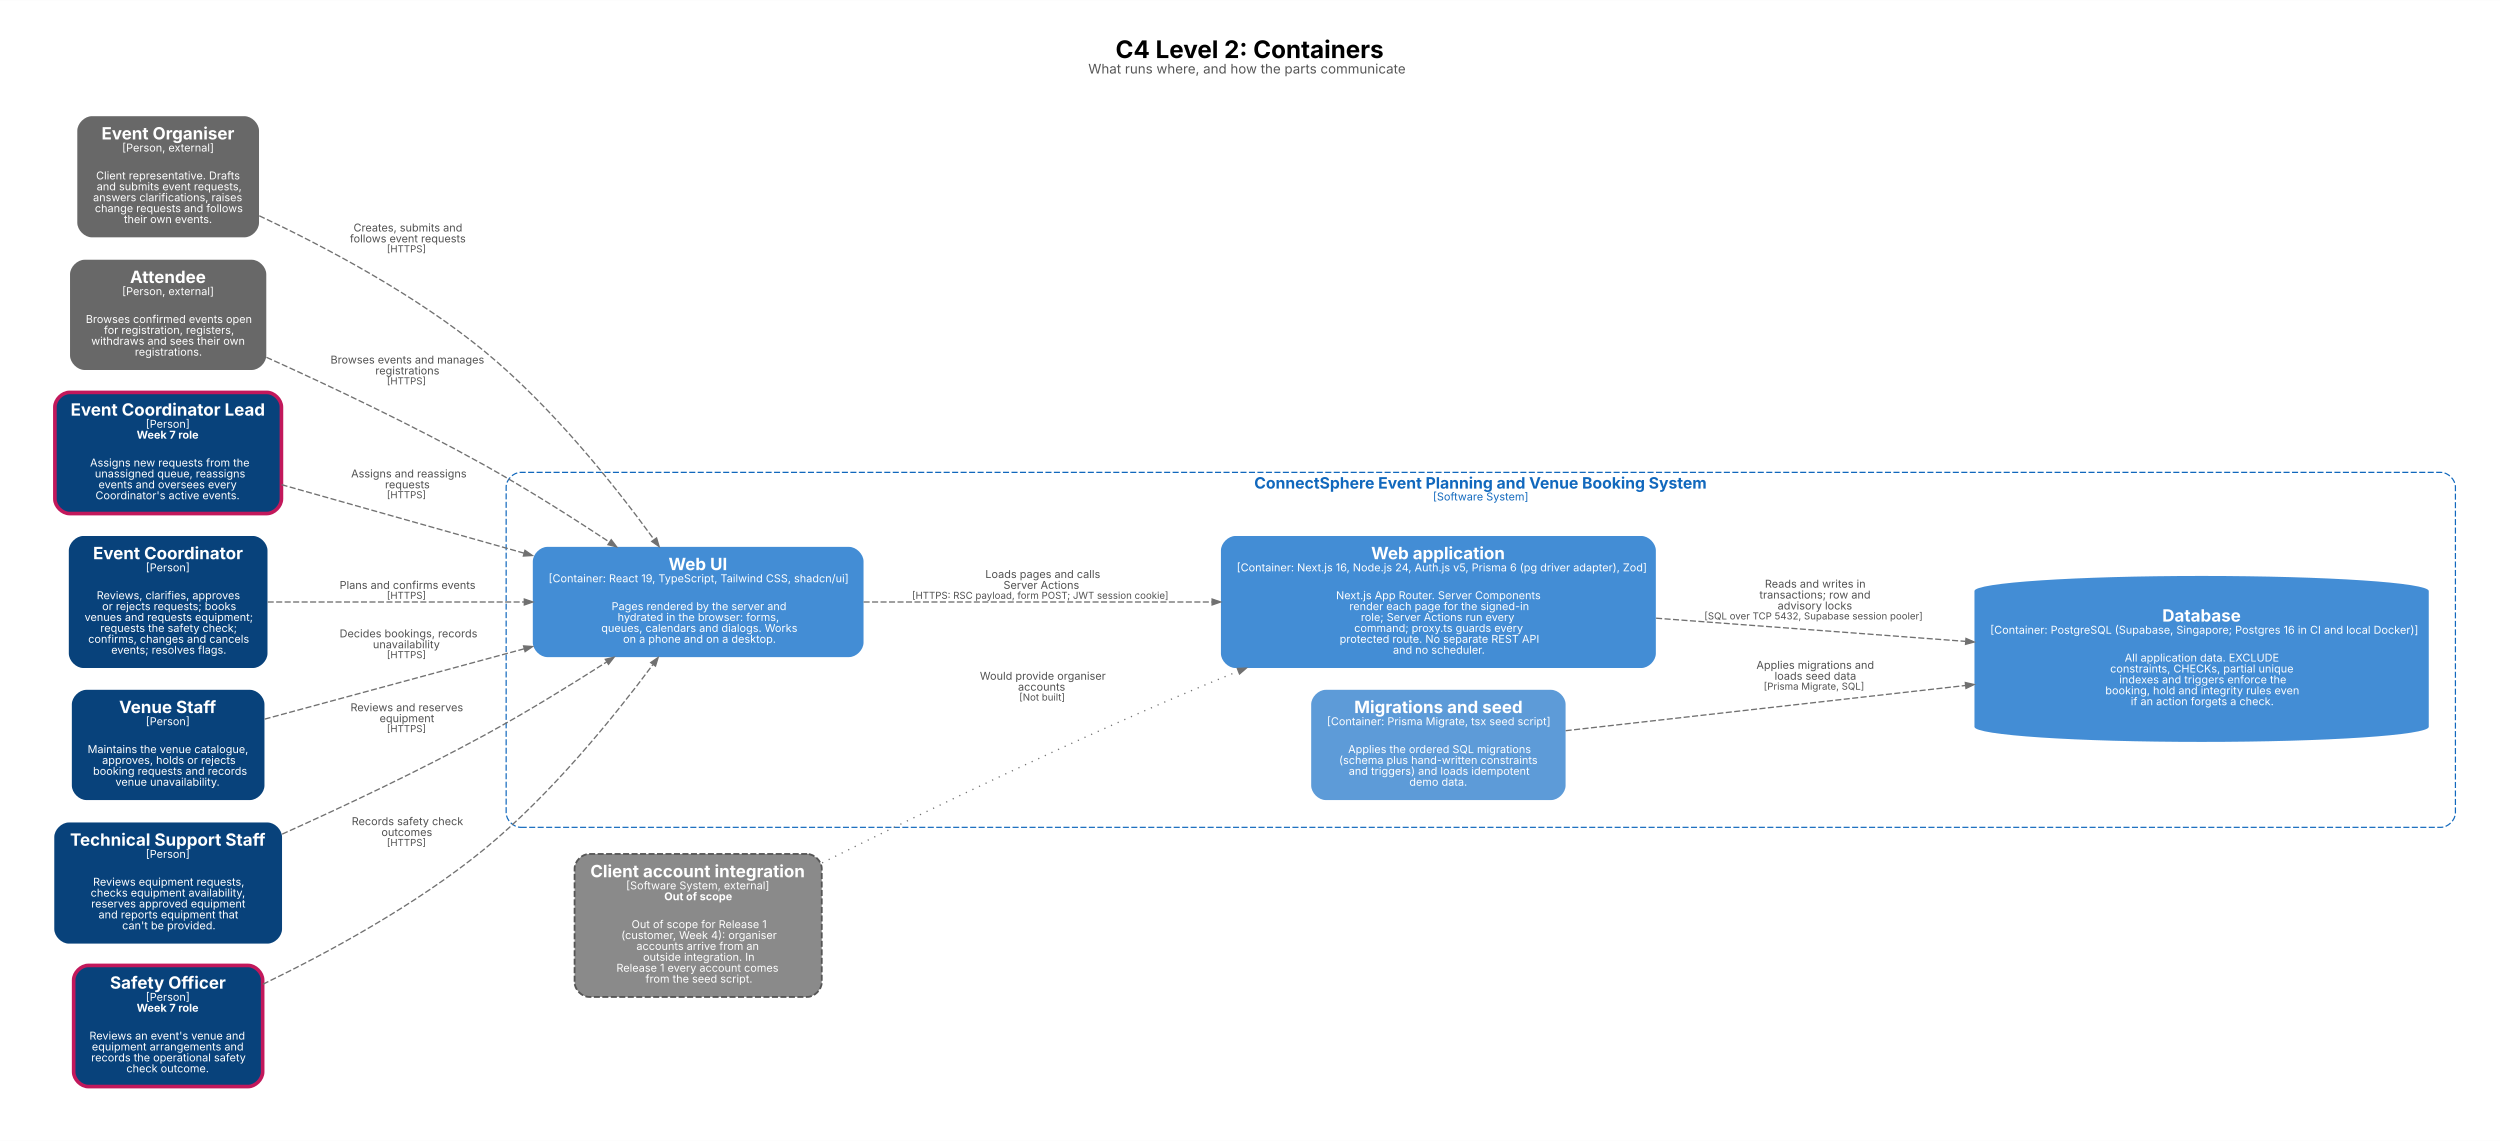
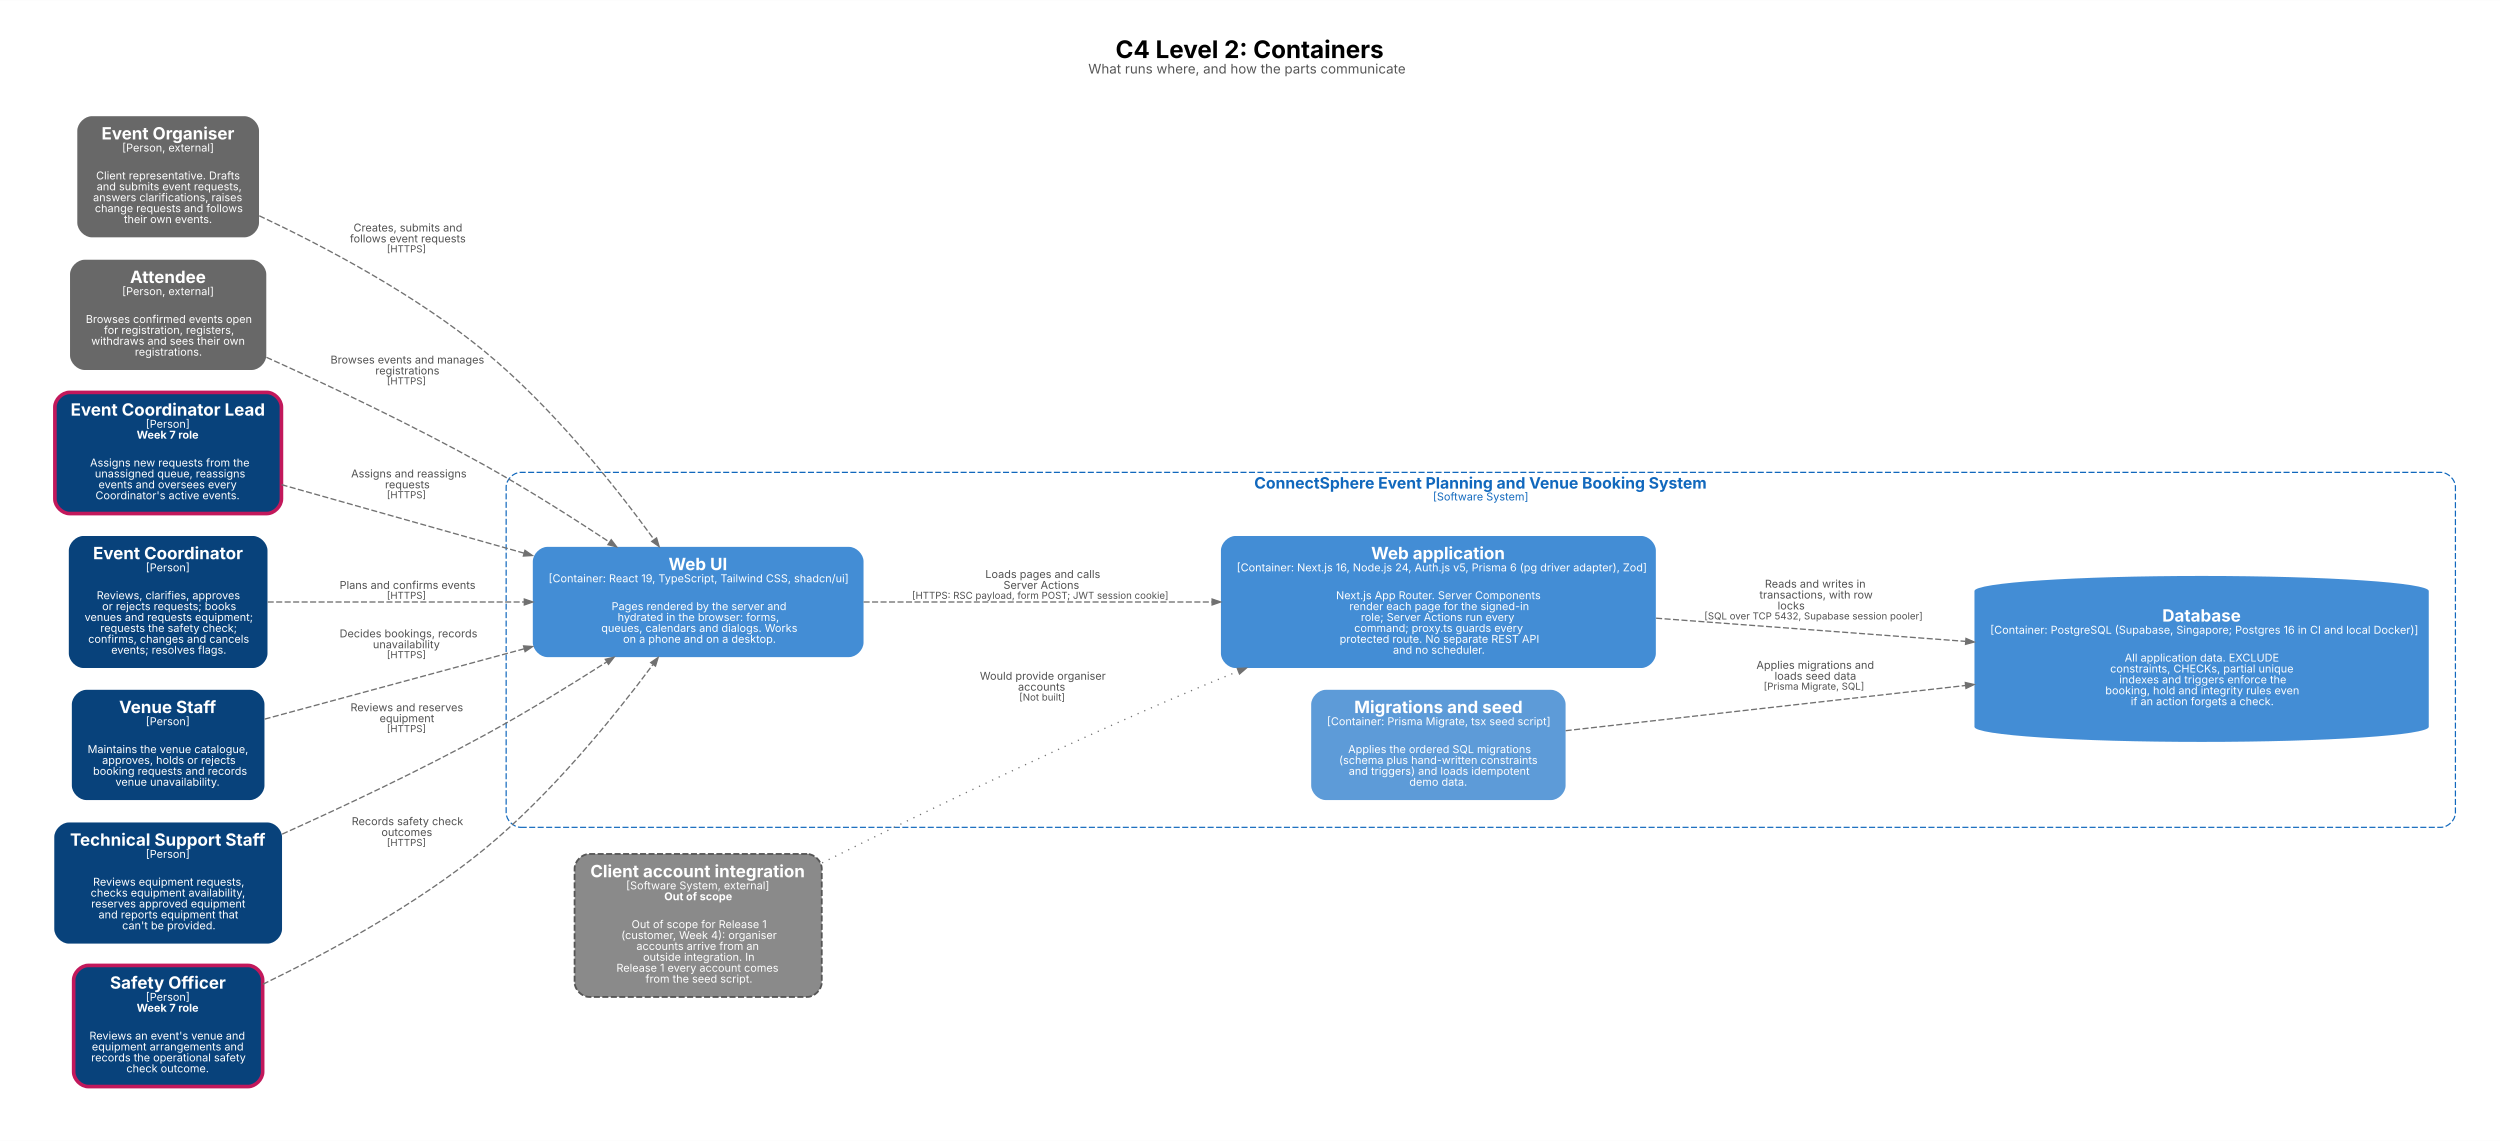
<svg xmlns="http://www.w3.org/2000/svg" width="2064pt" height="942pt" viewBox="0.00 0.00 2063.60 941.60">
  <g id="graph0" class="graph" transform="scale(1 1) rotate(0) translate(28.8 912.8)">
    <polygon fill="white" stroke="transparent" points="-28.8,28.8 -28.8,-912.8 2034.8,-912.8 2034.8,28.8 -28.8,28.8" />
    <text text-anchor="start" x="892" y="-865" font-family="Inter" font-weight="bold" font-size="20.00">C4 Level 2: Containers</text>
    <text text-anchor="start" x="869.5" y="-852.2" font-family="Inter" font-size="11.00" fill="#555555">What runs where, and how the parts communicate</text>
    <text text-anchor="start" x="1001" y="-840.4" font-family="Inter" font-size="12.00"> </text>
    <g id="clust1" class="cluster">
</g>
    <g id="clust2" class="cluster">
      <path fill="white" stroke="#1168bd" stroke-dasharray="5,2" d="M401,-230C401,-230 1986,-230 1986,-230 1992,-230 1998,-236 1998,-242 1998,-242 1998,-511 1998,-511 1998,-517 1992,-523 1986,-523 1986,-523 401,-523 401,-523 395,-523 389,-517 389,-511 389,-511 389,-242 389,-242 389,-236 395,-230 401,-230" />
      <text text-anchor="start" x="1006.5" y="-509.6" font-family="Inter" font-weight="bold" font-size="13.00" fill="#1168bd">ConnectSphere Event Planning and Venue Booking System</text>
      <text text-anchor="start" x="1154" y="-499.8" font-family="Inter" font-size="9.00" fill="#1168bd">[Software System]</text>
    </g>
    <g id="node1" class="node">
      <path fill="#686868" stroke="black" stroke-width="0" d="M173,-817C173,-817 47,-817 47,-817 41,-817 35,-811 35,-805 35,-805 35,-729 35,-729 35,-723 41,-717 47,-717 47,-717 173,-717 173,-717 179,-717 185,-723 185,-729 185,-729 185,-805 185,-805 185,-811 179,-817 173,-817" />
      <text text-anchor="start" x="55" y="-797.8" font-family="Inter" font-weight="bold" font-size="14.00" fill="#ffffff">Event Organiser</text>
      <text text-anchor="start" x="72" y="-787.8" font-family="Inter" font-size="9.00" fill="#ffffff">[Person, external]</text>
      <text text-anchor="start" x="50.5" y="-764.8" font-family="Inter" font-size="9.00" fill="#ffffff">Client representative. Drafts</text>
      <text text-anchor="start" x="51" y="-755.8" font-family="Inter" font-size="9.00" fill="#ffffff">and submits event requests,</text>
      <text text-anchor="start" x="48" y="-746.8" font-family="Inter" font-size="9.00" fill="#ffffff">answers clarifications, raises</text>
      <text text-anchor="start" x="49.5" y="-737.8" font-family="Inter" font-size="9.00" fill="#ffffff">change requests and follows</text>
      <text text-anchor="start" x="73.5" y="-728.8" font-family="Inter" font-size="9.00" fill="#ffffff">their own events.</text>
    </g>
    <g id="node8" class="node">
      <path fill="#438dd5" stroke="black" stroke-width="0" d="M672,-461.5C672,-461.5 423,-461.5 423,-461.5 417,-461.5 411,-455.5 411,-449.5 411,-449.5 411,-382.5 411,-382.5 411,-376.5 417,-370.5 423,-370.5 423,-370.5 672,-370.5 672,-370.5 678,-370.5 684,-376.5 684,-382.5 684,-382.5 684,-449.5 684,-449.5 684,-455.5 678,-461.5 672,-461.5" />
      <text text-anchor="start" x="523" y="-442.3" font-family="Inter" font-weight="bold" font-size="14.00" fill="#ffffff">Web UI</text>
      <text text-anchor="start" x="424" y="-432.3" font-family="Inter" font-size="9.00" fill="#ffffff">[Container: React 19, TypeScript, Tailwind CSS, shadcn/ui]</text>
      <text text-anchor="start" x="476" y="-409.3" font-family="Inter" font-size="9.00" fill="#ffffff">Pages rendered by the server and</text>
      <text text-anchor="start" x="481" y="-400.3" font-family="Inter" font-size="9.00" fill="#ffffff">hydrated in the browser: forms,</text>
      <text text-anchor="start" x="467.5" y="-391.3" font-family="Inter" font-size="9.00" fill="#ffffff">queues, calendars and dialogs. Works</text>
      <text text-anchor="start" x="485.5" y="-382.3" font-family="Inter" font-size="9.00" fill="#ffffff">on a phone and on a desktop.</text>
    </g>
    <g id="edge1" class="edge">
      <path fill="none" stroke="#707070" stroke-width="1.1" stroke-dasharray="5,2" d="M185.18,-734.81C239.76,-709.09 314.04,-669.7 371,-623 426.62,-577.4 478.31,-512.59 510.98,-467.68" />
      <polygon fill="#707070" stroke="#707070" stroke-width="1.1" points="513.15,-468.86 515.26,-461.76 509.18,-465.99 513.15,-468.86" />
      <text text-anchor="start" x="263" y="-721.8" font-family="Inter" font-size="9.00" fill="#505050">Creates, submits and</text>
      <text text-anchor="start" x="260" y="-712.8" font-family="Inter" font-size="9.00" fill="#505050">follows event requests</text>
      <text text-anchor="start" x="290.5" y="-704.6" font-family="Inter" font-size="8.00" fill="#505050">[HTTPS]</text>
    </g>
    <g id="node2" class="node">
      <path fill="#686868" stroke="black" stroke-width="0" d="M179,-698.5C179,-698.5 41,-698.5 41,-698.5 35,-698.5 29,-692.5 29,-686.5 29,-686.5 29,-619.5 29,-619.5 29,-613.5 35,-607.5 41,-607.5 41,-607.5 179,-607.5 179,-607.5 185,-607.5 191,-613.5 191,-619.5 191,-619.5 191,-686.5 191,-686.5 191,-692.5 185,-698.5 179,-698.5" />
      <text text-anchor="start" x="78.5" y="-679.3" font-family="Inter" font-weight="bold" font-size="14.00" fill="#ffffff">Attendee</text>
      <text text-anchor="start" x="72" y="-669.3" font-family="Inter" font-size="9.00" fill="#ffffff">[Person, external]</text>
      <text text-anchor="start" x="42" y="-646.3" font-family="Inter" font-size="9.00" fill="#ffffff">Browses confirmed events open</text>
      <text text-anchor="start" x="57" y="-637.3" font-family="Inter" font-size="9.00" fill="#ffffff">for registration, registers,</text>
      <text text-anchor="start" x="46.5" y="-628.3" font-family="Inter" font-size="9.00" fill="#ffffff">withdraws and sees their own</text>
      <text text-anchor="start" x="82.5" y="-619.3" font-family="Inter" font-size="9.00" fill="#ffffff">registrations.</text>
    </g>
    <g id="edge2" class="edge">
      <path fill="none" stroke="#707070" stroke-width="1.1" stroke-dasharray="5,2" d="M191.11,-617.98C243.21,-594.44 312.14,-561.81 371,-529 405.72,-509.65 442.91,-486.13 474.07,-465.58" />
      <polygon fill="#707070" stroke="#707070" stroke-width="1.1" points="475.73,-467.41 480.22,-461.51 473.03,-463.33 475.73,-467.41" />
      <text text-anchor="start" x="244" y="-612.8" font-family="Inter" font-size="9.00" fill="#505050">Browses events and manages</text>
      <text text-anchor="start" x="281" y="-603.8" font-family="Inter" font-size="9.00" fill="#505050">registrations</text>
      <text text-anchor="start" x="290.5" y="-595.6" font-family="Inter" font-size="8.00" fill="#505050">[HTTPS]</text>
    </g>
    <g id="node3" class="node">
      <path fill="#08427b" stroke="#c2185b" stroke-width="3" d="M191.5,-589C191.5,-589 28.5,-589 28.5,-589 22.5,-589 16.5,-583 16.5,-577 16.5,-577 16.5,-501 16.5,-501 16.5,-495 22.5,-489 28.5,-489 28.5,-489 191.5,-489 191.5,-489 197.5,-489 203.5,-495 203.5,-501 203.5,-501 203.5,-577 203.5,-577 203.5,-583 197.5,-589 191.5,-589" />
      <text text-anchor="start" x="29.5" y="-569.8" font-family="Inter" font-weight="bold" font-size="14.00" fill="#ffffff">Event Coordinator Lead</text>
      <text text-anchor="start" x="91.5" y="-559.8" font-family="Inter" font-size="9.00" fill="#ffffff">[Person]</text>
      <text text-anchor="start" x="84" y="-550.8" font-family="Inter" font-weight="bold" font-size="9.00" fill="#ffffff">Week 7 role</text>
      <text text-anchor="start" x="45.5" y="-527.8" font-family="Inter" font-size="9.00" fill="#ffffff">Assigns new requests from the</text>
      <text text-anchor="start" x="49.5" y="-518.8" font-family="Inter" font-size="9.00" fill="#ffffff">unassigned queue, reassigns</text>
      <text text-anchor="start" x="52.5" y="-509.8" font-family="Inter" font-size="9.00" fill="#ffffff">events and oversees every</text>
      <text text-anchor="start" x="50" y="-500.8" font-family="Inter" font-size="9.00" fill="#ffffff">Coordinator's active events.</text>
    </g>
    <g id="edge3" class="edge">
      <path fill="none" stroke="#707070" stroke-width="1.1" stroke-dasharray="5,2" d="M203.62,-512.84C261.81,-496.4 338.05,-474.87 403.86,-456.29" />
      <polygon fill="#707070" stroke="#707070" stroke-width="1.1" points="404.53,-458.64 410.6,-454.38 403.2,-453.93 404.53,-458.64" />
      <text text-anchor="start" x="261" y="-518.8" font-family="Inter" font-size="9.00" fill="#505050">Assigns and reassigns</text>
      <text text-anchor="start" x="289" y="-509.8" font-family="Inter" font-size="9.00" fill="#505050">requests</text>
      <text text-anchor="start" x="290.5" y="-501.6" font-family="Inter" font-size="8.00" fill="#505050">[HTTPS]</text>
    </g>
    <g id="node4" class="node">
      <path fill="#08427b" stroke="black" stroke-width="0" d="M180,-470.5C180,-470.5 40,-470.5 40,-470.5 34,-470.5 28,-464.5 28,-458.5 28,-458.5 28,-373.5 28,-373.5 28,-367.5 34,-361.5 40,-361.5 40,-361.5 180,-361.5 180,-361.5 186,-361.5 192,-367.5 192,-373.5 192,-373.5 192,-458.5 192,-458.5 192,-464.5 186,-470.5 180,-470.5" />
      <text text-anchor="start" x="48" y="-451.3" font-family="Inter" font-weight="bold" font-size="14.00" fill="#ffffff">Event Coordinator</text>
      <text text-anchor="start" x="91.5" y="-441.3" font-family="Inter" font-size="9.00" fill="#ffffff">[Person]</text>
      <text text-anchor="start" x="51" y="-418.3" font-family="Inter" font-size="9.00" fill="#ffffff">Reviews, clarifies, approves</text>
      <text text-anchor="start" x="55.5" y="-409.3" font-family="Inter" font-size="9.00" fill="#ffffff">or rejects requests; books</text>
      <text text-anchor="start" x="41" y="-400.3" font-family="Inter" font-size="9.00" fill="#ffffff">venues and requests equipment;</text>
      <text text-anchor="start" x="54" y="-391.3" font-family="Inter" font-size="9.00" fill="#ffffff">requests the safety check;</text>
      <text text-anchor="start" x="44" y="-382.3" font-family="Inter" font-size="9.00" fill="#ffffff">confirms, changes and cancels</text>
      <text text-anchor="start" x="63" y="-373.3" font-family="Inter" font-size="9.00" fill="#ffffff">events; resolves flags.</text>
    </g>
    <g id="edge4" class="edge">
      <path fill="none" stroke="#707070" stroke-width="1.1" stroke-dasharray="5,2" d="M192.15,-416C251.51,-416 333.59,-416 403.8,-416" />
      <polygon fill="#707070" stroke="#707070" stroke-width="1.1" points="403.99,-418.45 410.99,-416 403.99,-413.55 403.99,-418.45" />
      <text text-anchor="start" x="251.5" y="-426.8" font-family="Inter" font-size="9.00" fill="#505050">Plans and confirms events</text>
      <text text-anchor="start" x="290.5" y="-418.6" font-family="Inter" font-size="8.00" fill="#505050">[HTTPS]</text>
    </g>
    <g id="node5" class="node">
      <path fill="#08427b" stroke="black" stroke-width="0" d="M177.5,-343.5C177.5,-343.5 42.5,-343.5 42.5,-343.5 36.5,-343.5 30.5,-337.5 30.5,-331.5 30.5,-331.5 30.5,-264.5 30.5,-264.5 30.5,-258.5 36.5,-252.5 42.5,-252.5 42.5,-252.5 177.5,-252.5 177.5,-252.5 183.5,-252.5 189.5,-258.5 189.5,-264.5 189.5,-264.5 189.5,-331.5 189.5,-331.5 189.5,-337.5 183.5,-343.5 177.5,-343.5" />
      <text text-anchor="start" x="69.5" y="-324.3" font-family="Inter" font-weight="bold" font-size="14.00" fill="#ffffff">Venue Staff</text>
      <text text-anchor="start" x="91.5" y="-314.3" font-family="Inter" font-size="9.00" fill="#ffffff">[Person]</text>
      <text text-anchor="start" x="43.5" y="-291.3" font-family="Inter" font-size="9.00" fill="#ffffff">Maintains the venue catalogue,</text>
      <text text-anchor="start" x="55.5" y="-282.3" font-family="Inter" font-size="9.00" fill="#ffffff">approves, holds or rejects</text>
      <text text-anchor="start" x="48" y="-273.3" font-family="Inter" font-size="9.00" fill="#ffffff">booking requests and records</text>
      <text text-anchor="start" x="66.5" y="-264.3" font-family="Inter" font-size="9.00" fill="#ffffff">venue unavailability.</text>
    </g>
    <g id="edge5" class="edge">
      <path fill="none" stroke="#707070" stroke-width="1.1" stroke-dasharray="5,2" d="M189.61,-319.3C249.19,-335.44 332.67,-358.06 403.92,-377.37" />
      <polygon fill="#707070" stroke="#707070" stroke-width="1.1" points="403.37,-379.76 410.77,-379.22 404.65,-375.03 403.37,-379.76" />
      <text text-anchor="start" x="251.5" y="-386.8" font-family="Inter" font-size="9.00" fill="#505050">Decides bookings, records</text>
      <text text-anchor="start" x="279" y="-377.8" font-family="Inter" font-size="9.00" fill="#505050">unavailability</text>
      <text text-anchor="start" x="290.5" y="-369.6" font-family="Inter" font-size="8.00" fill="#505050">[HTTPS]</text>
    </g>
    <g id="node6" class="node">
      <path fill="#08427b" stroke="black" stroke-width="0" d="M192,-234C192,-234 28,-234 28,-234 22,-234 16,-228 16,-222 16,-222 16,-146 16,-146 16,-140 22,-134 28,-134 28,-134 192,-134 192,-134 198,-134 204,-140 204,-146 204,-146 204,-222 204,-222 204,-228 198,-234 192,-234" />
      <text text-anchor="start" x="29" y="-214.8" font-family="Inter" font-weight="bold" font-size="14.00" fill="#ffffff">Technical Support Staff</text>
      <text text-anchor="start" x="91.5" y="-204.8" font-family="Inter" font-size="9.00" fill="#ffffff">[Person]</text>
      <text text-anchor="start" x="48" y="-181.8" font-family="Inter" font-size="9.00" fill="#ffffff">Reviews equipment requests,</text>
      <text text-anchor="start" x="46" y="-172.8" font-family="Inter" font-size="9.00" fill="#ffffff">checks equipment availability,</text>
      <text text-anchor="start" x="46.5" y="-163.8" font-family="Inter" font-size="9.00" fill="#ffffff">reserves approved equipment</text>
      <text text-anchor="start" x="52.5" y="-154.8" font-family="Inter" font-size="9.00" fill="#ffffff">and reports equipment that</text>
      <text text-anchor="start" x="72" y="-145.8" font-family="Inter" font-size="9.00" fill="#ffffff">can't be provided.</text>
    </g>
    <g id="edge6" class="edge">
      <path fill="none" stroke="#707070" stroke-width="1.1" stroke-dasharray="5,2" d="M204.1,-224.38C254.28,-246.97 316.83,-276.46 371,-306 404.89,-324.48 441.21,-346.81 471.97,-366.5" />
      <polygon fill="#707070" stroke="#707070" stroke-width="1.1" points="470.84,-368.68 478.05,-370.4 473.48,-364.56 470.84,-368.68" />
      <text text-anchor="start" x="260.5" y="-325.8" font-family="Inter" font-size="9.00" fill="#505050">Reviews and reserves</text>
      <text text-anchor="start" x="284.5" y="-316.8" font-family="Inter" font-size="9.00" fill="#505050">equipment</text>
      <text text-anchor="start" x="290.5" y="-308.6" font-family="Inter" font-size="8.00" fill="#505050">[HTTPS]</text>
    </g>
    <g id="node7" class="node">
      <path fill="#08427b" stroke="#c2185b" stroke-width="3" d="M176,-116C176,-116 44,-116 44,-116 38,-116 32,-110 32,-104 32,-104 32,-28 32,-28 32,-22 38,-16 44,-16 44,-16 176,-16 176,-16 182,-16 188,-22 188,-28 188,-28 188,-104 188,-104 188,-110 182,-116 176,-116" />
      <text text-anchor="start" x="62" y="-96.8" font-family="Inter" font-weight="bold" font-size="14.00" fill="#ffffff">Safety Officer</text>
      <text text-anchor="start" x="91.5" y="-86.8" font-family="Inter" font-size="9.00" fill="#ffffff">[Person]</text>
      <text text-anchor="start" x="84" y="-77.8" font-family="Inter" font-weight="bold" font-size="9.00" fill="#ffffff">Week 7 role</text>
      <text text-anchor="start" x="45" y="-54.8" font-family="Inter" font-size="9.00" fill="#ffffff">Reviews an event's venue and</text>
      <text text-anchor="start" x="47" y="-45.8" font-family="Inter" font-size="9.00" fill="#ffffff">equipment arrangements and</text>
      <text text-anchor="start" x="46.5" y="-36.8" font-family="Inter" font-size="9.00" fill="#ffffff">records the operational safety</text>
      <text text-anchor="start" x="75.5" y="-27.8" font-family="Inter" font-size="9.00" fill="#ffffff">check outcome.</text>
    </g>
    <g id="edge7" class="edge">
      <path fill="none" stroke="#707070" stroke-width="1.1" stroke-dasharray="5,2" d="M188.23,-100.49C242.42,-126.73 314.92,-166.09 371,-212 425.84,-256.89 477.31,-320.21 510.15,-364.35" />
      <polygon fill="#707070" stroke="#707070" stroke-width="1.1" points="508.32,-366.01 514.45,-370.18 512.26,-363.09 508.32,-366.01" />
      <text text-anchor="start" x="261.5" y="-231.8" font-family="Inter" font-size="9.00" fill="#505050">Records safety check</text>
      <text text-anchor="start" x="286" y="-222.8" font-family="Inter" font-size="9.00" fill="#505050">outcomes</text>
      <text text-anchor="start" x="290.5" y="-214.6" font-family="Inter" font-size="8.00" fill="#505050">[HTTPS]</text>
    </g>
    <g id="node9" class="node">
      <path fill="#438dd5" stroke="black" stroke-width="0" d="M1326,-470.5C1326,-470.5 991,-470.5 991,-470.5 985,-470.5 979,-464.5 979,-458.5 979,-458.5 979,-373.5 979,-373.5 979,-367.5 985,-361.5 991,-361.5 991,-361.5 1326,-361.5 1326,-361.5 1332,-361.5 1338,-367.5 1338,-373.5 1338,-373.5 1338,-458.5 1338,-458.5 1338,-464.5 1332,-470.5 1326,-470.5" />
      <text text-anchor="start" x="1103" y="-451.3" font-family="Inter" font-weight="bold" font-size="14.00" fill="#ffffff">Web application</text>
      <text text-anchor="start" x="992" y="-441.3" font-family="Inter" font-size="9.00" fill="#ffffff">[Container: Next.js 16, Node.js 24, Auth.js v5, Prisma 6 (pg driver adapter), Zod]</text>
      <text text-anchor="start" x="1074" y="-418.3" font-family="Inter" font-size="9.00" fill="#ffffff">Next.js App Router. Server Components</text>
      <text text-anchor="start" x="1085" y="-409.3" font-family="Inter" font-size="9.00" fill="#ffffff">render each page for the signed-in</text>
      <text text-anchor="start" x="1094.5" y="-400.3" font-family="Inter" font-size="9.00" fill="#ffffff">role; Server Actions run every</text>
      <text text-anchor="start" x="1089" y="-391.3" font-family="Inter" font-size="9.00" fill="#ffffff">command; proxy.ts guards every</text>
      <text text-anchor="start" x="1077" y="-382.3" font-family="Inter" font-size="9.00" fill="#ffffff">protected route. No separate REST API</text>
      <text text-anchor="start" x="1121" y="-373.3" font-family="Inter" font-size="9.00" fill="#ffffff">and no scheduler.</text>
    </g>
    <g id="edge8" class="edge">
      <path fill="none" stroke="#707070" stroke-width="1.1" stroke-dasharray="5,2" d="M684.03,-416C768.66,-416 878.77,-416 971.51,-416" />
      <polygon fill="#707070" stroke="#707070" stroke-width="1.1" points="971.72,-418.45 978.72,-416 971.72,-413.55 971.72,-418.45" />
      <text text-anchor="start" x="784.5" y="-435.8" font-family="Inter" font-size="9.00" fill="#505050">Loads pages and calls</text>
      <text text-anchor="start" x="799.5" y="-426.8" font-family="Inter" font-size="9.00" fill="#505050">Server Actions</text>
      <text text-anchor="start" x="724" y="-418.6" font-family="Inter" font-size="8.00" fill="#505050">[HTTPS: RSC payload, form POST; JWT session cookie]</text>
    </g>
    <g id="node10" class="node">
      <path fill="#438dd5" stroke="black" stroke-width="0" d="M1976,-425.05C1976,-431.92 1891.96,-437.5 1788.5,-437.5 1685.04,-437.5 1601,-431.92 1601,-425.05 1601,-425.05 1601,-312.95 1601,-312.95 1601,-306.08 1685.04,-300.5 1788.5,-300.5 1891.96,-300.5 1976,-306.08 1976,-312.95 1976,-312.95 1976,-425.05 1976,-425.05" />
      <path fill="none" stroke="black" stroke-width="0" d="M1976,-425.05C1976,-418.17 1891.96,-412.59 1788.5,-412.59 1685.04,-412.59 1601,-418.17 1601,-425.05" />
      <text text-anchor="start" x="1756" y="-399.8" font-family="Inter" font-weight="bold" font-size="14.00" fill="#ffffff">Database</text>
      <text text-anchor="start" x="1614" y="-389.8" font-family="Inter" font-size="9.00" fill="#ffffff">[Container: PostgreSQL (Supabase, Singapore; Postgres 16 in CI and local Docker)]</text>
      <text text-anchor="start" x="1725" y="-366.8" font-family="Inter" font-size="9.00" fill="#ffffff">All application data. EXCLUDE</text>
      <text text-anchor="start" x="1713" y="-357.8" font-family="Inter" font-size="9.00" fill="#ffffff">constraints, CHECKs, partial unique</text>
      <text text-anchor="start" x="1720.5" y="-348.8" font-family="Inter" font-size="9.00" fill="#ffffff">indexes and triggers enforce the</text>
      <text text-anchor="start" x="1709" y="-339.8" font-family="Inter" font-size="9.00" fill="#ffffff">booking, hold and integrity rules even</text>
      <text text-anchor="start" x="1730" y="-330.8" font-family="Inter" font-size="9.00" fill="#ffffff">if an action forgets a check.</text>
    </g>
    <g id="edge9" class="edge">
      <path fill="none" stroke="#707070" stroke-width="1.1" stroke-dasharray="5,2" d="M1338.2,-402.63C1417.92,-396.66 1512.02,-389.62 1593.46,-383.52" />
      <polygon fill="#707070" stroke="#707070" stroke-width="1.1" points="1594,-385.94 1600.8,-382.97 1593.63,-381.05 1594,-385.94" />
      <text text-anchor="start" x="1428" y="-427.8" font-family="Inter" font-size="9.00" fill="#505050">Reads and writes in</text>
-       <text text-anchor="start" x="1423.5" y="-418.8" font-family="Inter" font-size="9.00" fill="#505050">transactions; row and</text>
-       <text text-anchor="start" x="1438.5" y="-409.8" font-family="Inter" font-size="9.00" fill="#505050">advisory locks</text>
+       <text text-anchor="start" x="1423.5" y="-418.8" font-family="Inter" font-size="9.00" fill="#505050">transactions, with row</text>
+       <text text-anchor="start" x="1438.5" y="-409.8" font-family="Inter" font-size="9.00" fill="#505050">locks</text>
      <text text-anchor="start" x="1378" y="-401.6" font-family="Inter" font-size="8.00" fill="#505050">[SQL over TCP 5432, Supabase session pooler]</text>
    </g>
    <g id="node11" class="node">
      <path fill="#5d9bd8" stroke="black" stroke-width="0" d="M1251.5,-343.5C1251.5,-343.5 1065.5,-343.5 1065.5,-343.5 1059.5,-343.5 1053.5,-337.5 1053.5,-331.5 1053.5,-331.5 1053.5,-264.5 1053.5,-264.5 1053.5,-258.5 1059.5,-252.5 1065.5,-252.5 1065.5,-252.5 1251.5,-252.5 1251.5,-252.5 1257.5,-252.5 1263.5,-258.5 1263.5,-264.5 1263.5,-264.5 1263.5,-331.5 1263.5,-331.5 1263.5,-337.5 1257.5,-343.5 1251.5,-343.5" />
      <text text-anchor="start" x="1089" y="-324.3" font-family="Inter" font-weight="bold" font-size="14.00" fill="#ffffff">Migrations and seed</text>
      <text text-anchor="start" x="1066.5" y="-314.3" font-family="Inter" font-size="9.00" fill="#ffffff">[Container: Prisma Migrate, tsx seed script]</text>
      <text text-anchor="start" x="1084" y="-291.3" font-family="Inter" font-size="9.00" fill="#ffffff">Applies the ordered SQL migrations</text>
      <text text-anchor="start" x="1076.5" y="-282.3" font-family="Inter" font-size="9.00" fill="#ffffff">(schema plus hand-written constraints</text>
      <text text-anchor="start" x="1084.5" y="-273.3" font-family="Inter" font-size="9.00" fill="#ffffff">and triggers) and loads idempotent</text>
      <text text-anchor="start" x="1134.5" y="-264.3" font-family="Inter" font-size="9.00" fill="#ffffff">demo data.</text>
    </g>
    <g id="edge10" class="edge">
      <path fill="none" stroke="#707070" stroke-width="1.1" stroke-dasharray="5,2" d="M1263.55,-309.76C1353.09,-319.89 1484.66,-334.76 1593.55,-347.07" />
      <polygon fill="#707070" stroke="#707070" stroke-width="1.1" points="1593.46,-349.53 1600.69,-347.88 1594.01,-344.66 1593.46,-349.53" />
      <text text-anchor="start" x="1421" y="-360.8" font-family="Inter" font-size="9.00" fill="#505050">Applies migrations and</text>
      <text text-anchor="start" x="1436" y="-351.8" font-family="Inter" font-size="9.00" fill="#505050">loads seed data</text>
      <text text-anchor="start" x="1427" y="-343.6" font-family="Inter" font-size="8.00" fill="#505050">[Prisma Migrate, SQL]</text>
    </g>
    <g id="node12" class="node">
      <path fill="#8a8a8a" stroke="#555555" stroke-width="1.5" stroke-dasharray="5,2" d="M637.5,-208C637.5,-208 457.5,-208 457.5,-208 451.5,-208 445.5,-202 445.5,-196 445.5,-196 445.5,-102 445.5,-102 445.5,-96 451.5,-90 457.5,-90 457.5,-90 637.5,-90 637.5,-90 643.5,-90 649.5,-96 649.5,-102 649.5,-102 649.5,-196 649.5,-196 649.5,-202 643.5,-208 637.5,-208" />
      <text text-anchor="start" x="458.5" y="-188.8" font-family="Inter" font-weight="bold" font-size="14.00" fill="#ffffff">Client account integration</text>
      <text text-anchor="start" x="488" y="-178.8" font-family="Inter" font-size="9.00" fill="#ffffff">[Software System, external]</text>
      <text text-anchor="start" x="519.5" y="-169.8" font-family="Inter" font-weight="bold" font-size="9.00" fill="#ffffff">Out of scope</text>
      <text text-anchor="start" x="492.5" y="-146.8" font-family="Inter" font-size="9.00" fill="#ffffff">Out of scope for Release 1</text>
      <text text-anchor="start" x="484" y="-137.8" font-family="Inter" font-size="9.00" fill="#ffffff">(customer, Week 4): organiser</text>
      <text text-anchor="start" x="496.5" y="-128.8" font-family="Inter" font-size="9.00" fill="#ffffff">accounts arrive from an</text>
      <text text-anchor="start" x="502" y="-119.8" font-family="Inter" font-size="9.00" fill="#ffffff">outside integration. In</text>
      <text text-anchor="start" x="480" y="-110.8" font-family="Inter" font-size="9.00" fill="#ffffff">Release 1 every account comes</text>
      <text text-anchor="start" x="504" y="-101.8" font-family="Inter" font-size="9.00" fill="#ffffff">from the seed script.</text>
    </g>
    <g id="edge11" class="edge">
      <path fill="none" stroke="#707070" stroke-width="1.1" stroke-dasharray="1,5" d="M649.81,-200.65C736.21,-243.82 864.3,-305.73 979,-353 983.7,-354.94 988.48,-356.87 993.32,-358.79" />
      <polygon fill="#707070" stroke="#707070" stroke-width="1.1" points="992.55,-361.12 999.96,-361.41 994.34,-356.56 992.55,-361.12" />
      <text text-anchor="start" x="780" y="-351.8" font-family="Inter" font-size="9.00" fill="#505050">Would provide organiser</text>
      <text text-anchor="start" x="811.5" y="-342.8" font-family="Inter" font-size="9.00" fill="#505050">accounts</text>
      <text text-anchor="start" x="812.5" y="-334.6" font-family="Inter" font-size="8.00" fill="#505050">[Not built]</text>
    </g>
  </g>
</svg>
